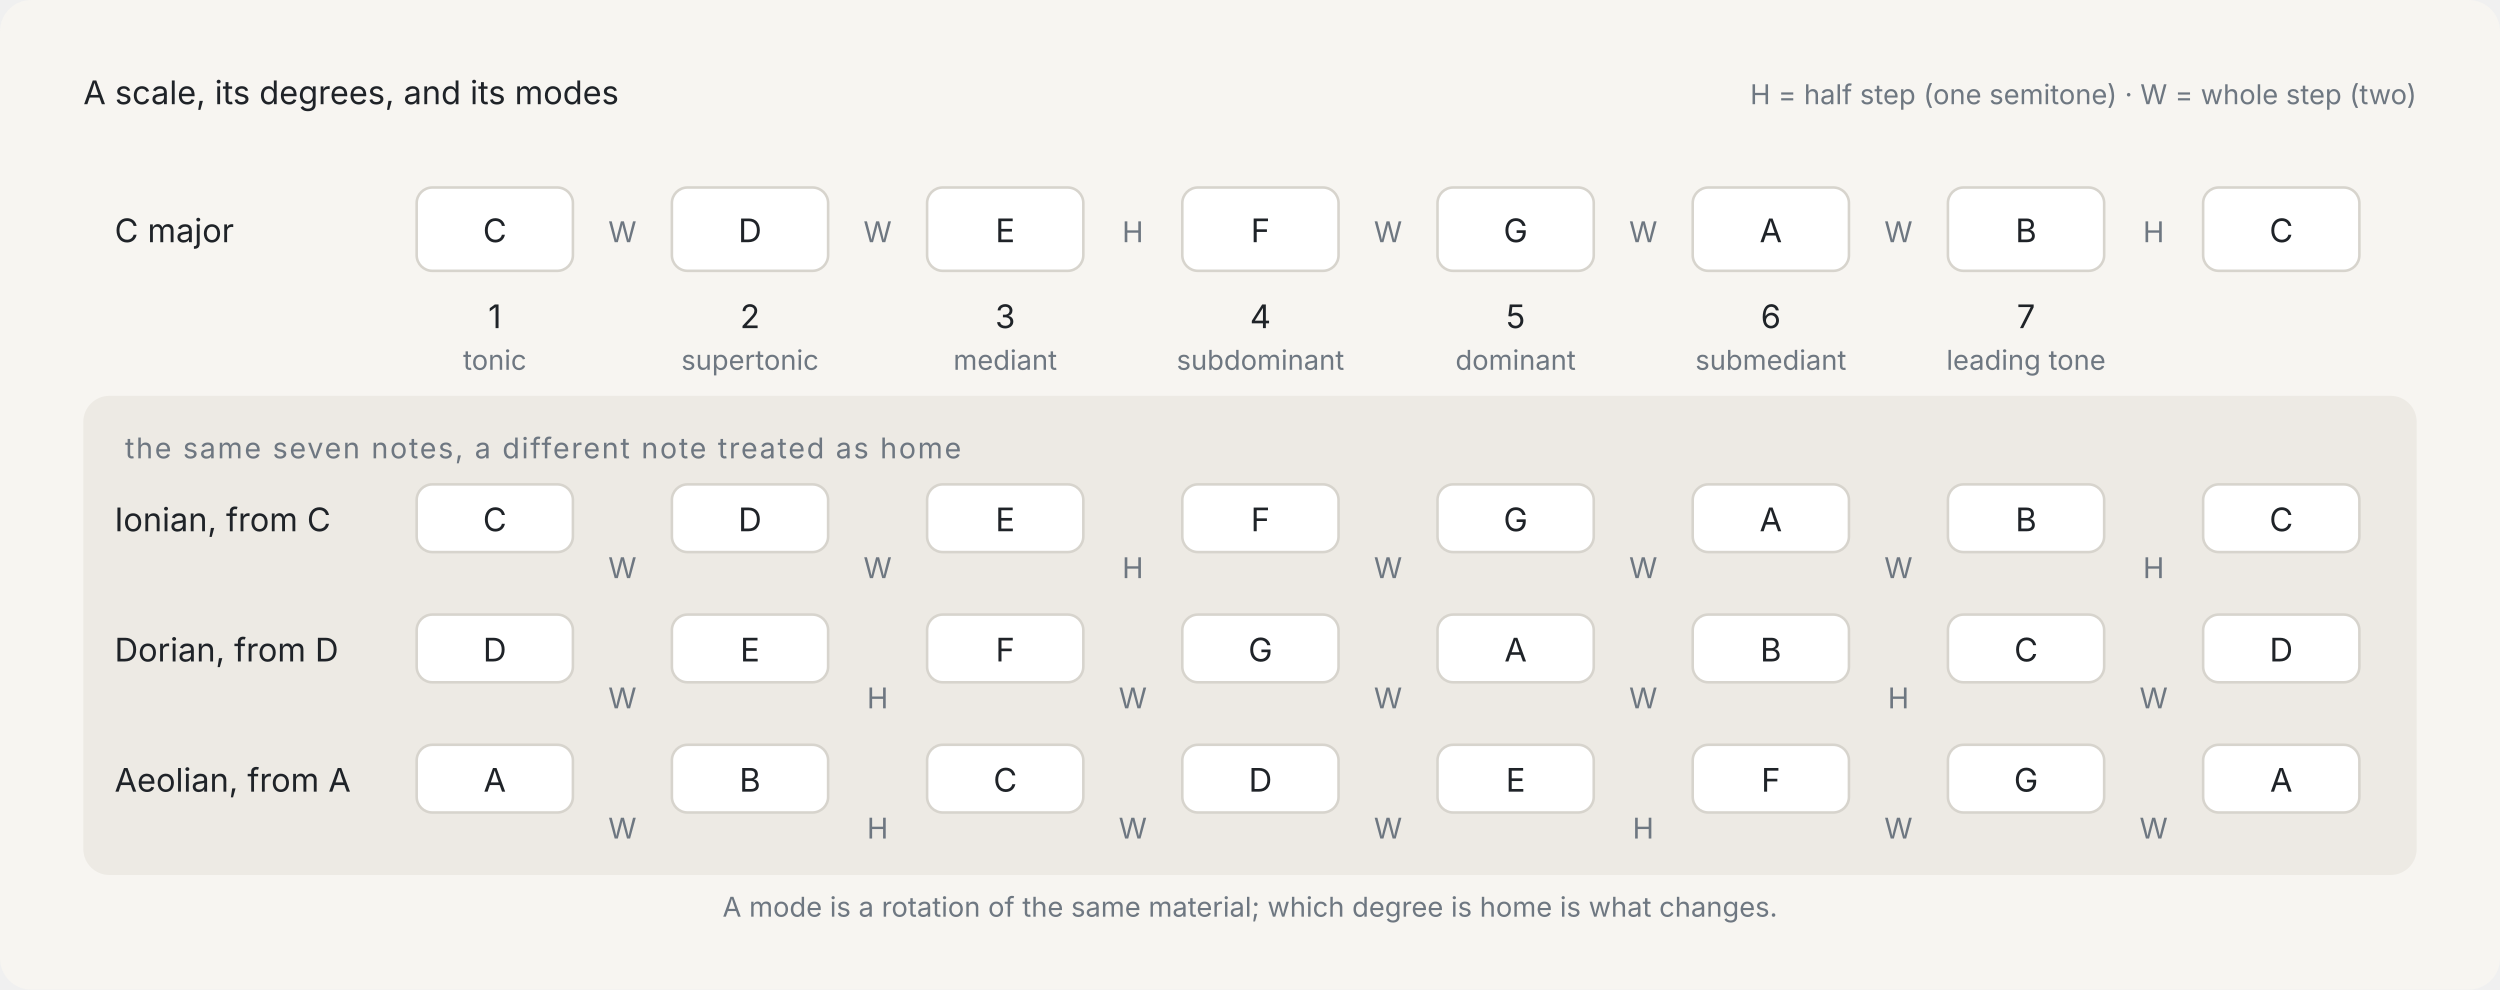
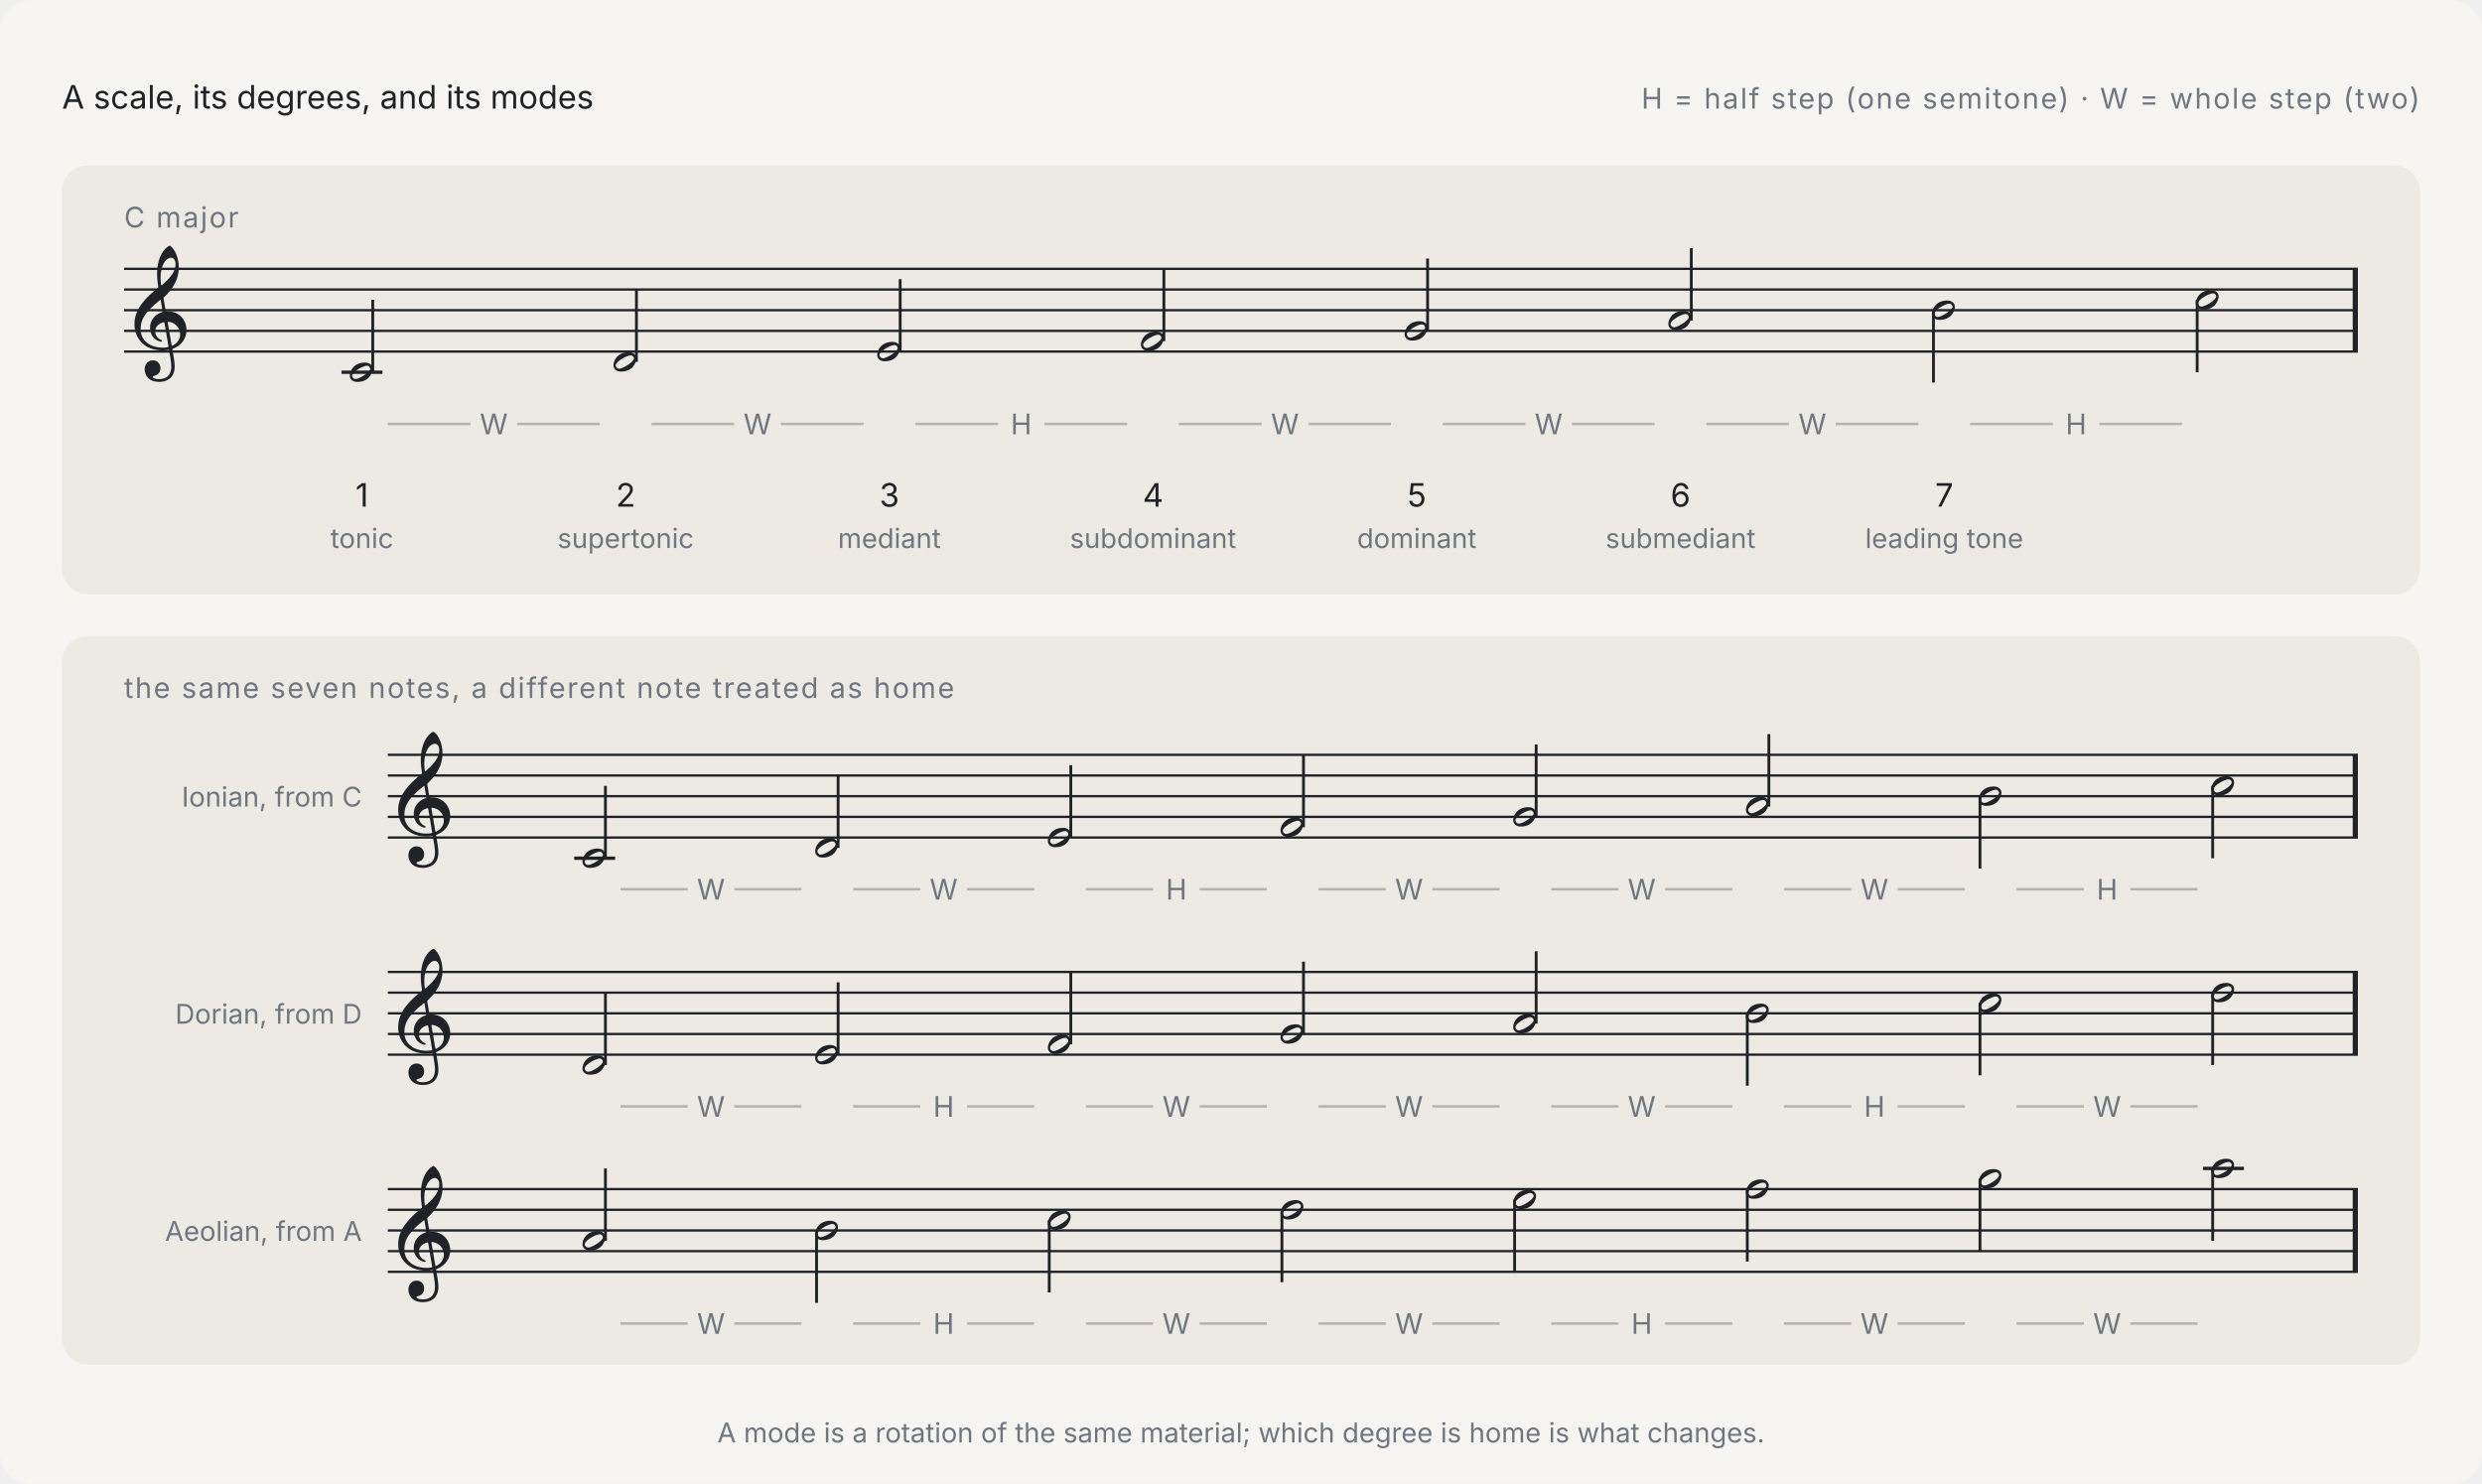
- <svg xmlns="http://www.w3.org/2000/svg" viewBox="0 0 960 380" width="960" height="380" role="img" aria-labelledby="ttl dsc">
+ <svg xmlns="http://www.w3.org/2000/svg" viewBox="0 0 960 574" width="960" height="574" role="img" aria-labelledby="ttl dsc">
  <style>
    .bg    { fill:#f7f5f1 }
    .grp   { fill:#edeae4 }
    .chip  { fill:#ffffff; stroke:#d7d4cd }
    .card  { fill:#ffffff; stroke:#8a6a1f }
    .alt   { fill:#ffffff; stroke:#3f6b8a }
-     .seam  { fill:none; stroke:#b8b4ac; stroke-dasharray:6 5 }
    .rule  { fill:none; stroke:#b8b4ac; stroke-width:1 }
    .ln    { fill:none; stroke:#8a6a1f; stroke-width:1.4 }
    .ln2   { fill:none; stroke:#3f6b8a; stroke-width:1.4 }
    .ah    { fill:#8a6a1f }
    .ah2   { fill:#3f6b8a }
-     .fill1 { fill:#8a6a1f; opacity:.16 }
-     .fill2 { fill:#3f6b8a; opacity:.16 }
    .warn  { fill:none; stroke:#a3401f; stroke-width:1.6 }
    .warnt { fill:#a3401f }
+     .staff { fill:none; stroke:#1f2328; stroke-width:.9 }
+     .bar   { fill:none; stroke:#1f2328; stroke-width:1.2 }
+     .ledger{ fill:none; stroke:#1f2328; stroke-width:1.3 }
+     .stem  { fill:none; stroke:#1f2328; stroke-width:1.1 }
+     .glyph { fill:#1f2328 }
+     .mark  { fill:#a3401f; stroke:none }
+     .markl { fill:none; stroke:#a3401f; stroke-width:1.1 }
    text   { font-family:Inter,"Helvetica Neue","Hiragino Sans","Noto Sans JP",Arial,sans-serif; fill:#1f2328 }
    .h     { font-size:12.5px }
    .lbl   { font-size:11px; fill:#6e7781; letter-spacing:.06em }
    .s     { font-size:10.5px; fill:#6e7781 }
+     .sym   { font-size:12.5px; fill:#8a6a1f }
+     .rn    { font-size:13px }
    .mono  { font-family:ui-monospace,SFMono-Regular,Menlo,Consolas,monospace; font-size:10.5px; fill:#8a6a1f }
    @media (prefers-color-scheme: dark) {
      .bg{fill:#0d1117} .grp{fill:#12171d}
      .chip{fill:#161b22;stroke:#30363d} .card{fill:#161b22;stroke:#d9b45c} .alt{fill:#161b22;stroke:#7fb3d5}
-       .seam{stroke:#484f58} .rule{stroke:#484f58}
+       .rule{stroke:#484f58}
      .ln{stroke:#d9b45c} .ln2{stroke:#7fb3d5} .ah{fill:#d9b45c} .ah2{fill:#7fb3d5}
-       .fill1{fill:#d9b45c} .fill2{fill:#7fb3d5}
-       .warn{stroke:#e08a68} .warnt{fill:#e08a68} .mono{fill:#d9b45c}
-       text{fill:#e6edf3} .lbl{fill:#8b949e} .s{fill:#8b949e}
+       .warn{stroke:#e08a68} .warnt{fill:#e08a68} .mark{fill:#e08a68} .markl{stroke:#e08a68}
+       .staff{stroke:#e6edf3} .bar{stroke:#e6edf3} .ledger{stroke:#e6edf3}
+       .stem{stroke:#e6edf3} .glyph{fill:#e6edf3}
+       text{fill:#e6edf3} .lbl{fill:#8b949e} .s{fill:#8b949e} .sym{fill:#d9b45c} .mono{fill:#d9b45c}
    }
  </style>
  <defs>
+     <path id="gClef" d="M361 262C364 243 364 244 346 238C258 208 201 129 201 44C201 -46 248 -110 316 -133C324 -136 336 -139 343 -139C351 -139 355 -134 355 -128C355 -121 347 -118 340 -115C298 -97 268 -54 268 -8C268 49 307 92 368 109C384 113 386 112 388 101L438 -197C440 -208 439 -208 424 -211C408 -214 388 -216 368 -216C193 -216 80 -119 80 20C80 79 90 158 173 252C233 319 279 356 326 394C336 402 338 401 340 390ZM470 943C503 943 530 916 530 861C530 750 435 660 356 591C349 585 345 586 343 599C339 625 337 659 337 691C337 847 409 943 470 943ZM430 103C428 115 429 118 441 117C522 110 589 42 589 -46C589 -109 551 -160 495 -188C483 -194 481 -194 479 -182ZM376 415C374 427 376 428 382 434C490 535 572 662 572 815C572 902 548 988 507 1048C492 1070 466 1098 455 1098C441 1098 410 1072 390 1050C316 968 292 843 292 739C292 681 299 616 306 575C308 563 309 561 297 551C153 432 0 289 0 87C0 -87 119 -252 364 -252C387 -252 413 -250 433 -246C444 -244 446 -243 448 -255C460 -322 475 -409 475 -456C475 -604 375 -622 316 -622C262 -622 236 -606 236 -593C236 -586 245 -583 268 -576C299 -567 335 -540 335 -482C335 -427 300 -380 239 -380C172 -380 132 -433 132 -495C132 -560 171 -658 322 -658C389 -658 519 -628 519 -458C519 -401 501 -306 490 -244C488 -232 489 -233 503 -227C604 -187 671 -102 671 11C671 139 577 252 430 252C404 252 404 252 401 270Z" />
+     <path id="noteheadHalf" d="M75 -87C54 -87 42 -76 35 -64C32 -58 29 -51 29 -44C29 5 174 84 221 84C240 84 251 75 258 63C261 57 264 51 264 44C264 1 123 -87 75 -87ZM97 -125C262 -125 295 9 295 42C295 93 254 125 196 125C47 125 0 10 0 -42C0 -95 42 -125 97 -125Z" />
    <marker id="a" markerUnits="userSpaceOnUse" markerWidth="9" markerHeight="9" refX="8" refY="4.5" orient="auto">
      <path class="ah" d="M0,0 L9,4.5 L0,9 z" />
    </marker>
    <marker id="b" markerUnits="userSpaceOnUse" markerWidth="9" markerHeight="9" refX="8" refY="4.5" orient="auto">
      <path class="ah2" d="M0,0 L9,4.5 L0,9 z" />
    </marker>
+     <marker id="w" markerUnits="userSpaceOnUse" markerWidth="9" markerHeight="9" refX="8" refY="4.5" orient="auto">
+       <path class="mark" d="M0,0 L9,4.5 L0,9 z" />
+     </marker>
  </defs>
-   <rect class="bg" x="0" y="0" width="960" height="380" rx="12" />
-   <text class="h" x="32" y="40">A scale, its degrees, and its modes</text>
-   <text class="s" x="928" y="40" text-anchor="end">H = half step (one semitone) · W = whole step (two)</text>
-   <text class="h" x="44" y="93">C major</text>
-   <rect class="chip" x="160" y="72" width="60" height="32" rx="6" />
-   <text class="h" x="190" y="93" text-anchor="middle">C</text>
-   <rect class="chip" x="258" y="72" width="60" height="32" rx="6" />
-   <text class="h" x="288" y="93" text-anchor="middle">D</text>
-   <rect class="chip" x="356" y="72" width="60" height="32" rx="6" />
-   <text class="h" x="386" y="93" text-anchor="middle">E</text>
-   <rect class="chip" x="454" y="72" width="60" height="32" rx="6" />
-   <text class="h" x="484" y="93" text-anchor="middle">F</text>
-   <rect class="chip" x="552" y="72" width="60" height="32" rx="6" />
-   <text class="h" x="582" y="93" text-anchor="middle">G</text>
-   <rect class="chip" x="650" y="72" width="60" height="32" rx="6" />
-   <text class="h" x="680" y="93" text-anchor="middle">A</text>
-   <rect class="chip" x="748" y="72" width="60" height="32" rx="6" />
-   <text class="h" x="778" y="93" text-anchor="middle">B</text>
-   <rect class="chip" x="846" y="72" width="60" height="32" rx="6" />
-   <text class="h" x="876" y="93" text-anchor="middle">C</text>
-   <text class="lbl" x="239" y="93" text-anchor="middle">W</text>
-   <text class="lbl" x="337" y="93" text-anchor="middle">W</text>
-   <text class="lbl" x="435" y="93" text-anchor="middle">H</text>
-   <text class="lbl" x="533" y="93" text-anchor="middle">W</text>
-   <text class="lbl" x="631" y="93" text-anchor="middle">W</text>
-   <text class="lbl" x="729" y="93" text-anchor="middle">W</text>
-   <text class="lbl" x="827" y="93" text-anchor="middle">H</text>
-   <text class="h" x="190" y="126" text-anchor="middle">1</text>
-   <text class="s" x="190" y="142" text-anchor="middle">tonic</text>
-   <text class="h" x="288" y="126" text-anchor="middle">2</text>
-   <text class="s" x="288" y="142" text-anchor="middle">supertonic</text>
-   <text class="h" x="386" y="126" text-anchor="middle">3</text>
-   <text class="s" x="386" y="142" text-anchor="middle">mediant</text>
-   <text class="h" x="484" y="126" text-anchor="middle">4</text>
-   <text class="s" x="484" y="142" text-anchor="middle">subdominant</text>
-   <text class="h" x="582" y="126" text-anchor="middle">5</text>
-   <text class="s" x="582" y="142" text-anchor="middle">dominant</text>
-   <text class="h" x="680" y="126" text-anchor="middle">6</text>
-   <text class="s" x="680" y="142" text-anchor="middle">submediant</text>
-   <text class="h" x="778" y="126" text-anchor="middle">7</text>
-   <text class="s" x="778" y="142" text-anchor="middle">leading tone</text>
-   <rect class="grp" x="32" y="152" width="896" height="184" rx="10" />
-   <text class="lbl" x="48" y="176">the same seven notes, a different note treated as home</text>
-   <text class="h" x="44" y="204">Ionian, from C</text>
-   <rect class="chip" x="160" y="186" width="60" height="26" rx="6" />
-   <text class="h" x="190" y="204" text-anchor="middle">C</text>
-   <rect class="chip" x="258" y="186" width="60" height="26" rx="6" />
-   <text class="h" x="288" y="204" text-anchor="middle">D</text>
-   <rect class="chip" x="356" y="186" width="60" height="26" rx="6" />
-   <text class="h" x="386" y="204" text-anchor="middle">E</text>
-   <rect class="chip" x="454" y="186" width="60" height="26" rx="6" />
-   <text class="h" x="484" y="204" text-anchor="middle">F</text>
-   <rect class="chip" x="552" y="186" width="60" height="26" rx="6" />
-   <text class="h" x="582" y="204" text-anchor="middle">G</text>
-   <rect class="chip" x="650" y="186" width="60" height="26" rx="6" />
-   <text class="h" x="680" y="204" text-anchor="middle">A</text>
-   <rect class="chip" x="748" y="186" width="60" height="26" rx="6" />
-   <text class="h" x="778" y="204" text-anchor="middle">B</text>
-   <rect class="chip" x="846" y="186" width="60" height="26" rx="6" />
-   <text class="h" x="876" y="204" text-anchor="middle">C</text>
-   <text class="lbl" x="239" y="222" text-anchor="middle">W</text>
-   <text class="lbl" x="337" y="222" text-anchor="middle">W</text>
-   <text class="lbl" x="435" y="222" text-anchor="middle">H</text>
-   <text class="lbl" x="533" y="222" text-anchor="middle">W</text>
-   <text class="lbl" x="631" y="222" text-anchor="middle">W</text>
-   <text class="lbl" x="729" y="222" text-anchor="middle">W</text>
-   <text class="lbl" x="827" y="222" text-anchor="middle">H</text>
-   <text class="h" x="44" y="254">Dorian, from D</text>
-   <rect class="chip" x="160" y="236" width="60" height="26" rx="6" />
-   <text class="h" x="190" y="254" text-anchor="middle">D</text>
-   <rect class="chip" x="258" y="236" width="60" height="26" rx="6" />
-   <text class="h" x="288" y="254" text-anchor="middle">E</text>
-   <rect class="chip" x="356" y="236" width="60" height="26" rx="6" />
-   <text class="h" x="386" y="254" text-anchor="middle">F</text>
-   <rect class="chip" x="454" y="236" width="60" height="26" rx="6" />
-   <text class="h" x="484" y="254" text-anchor="middle">G</text>
-   <rect class="chip" x="552" y="236" width="60" height="26" rx="6" />
-   <text class="h" x="582" y="254" text-anchor="middle">A</text>
-   <rect class="chip" x="650" y="236" width="60" height="26" rx="6" />
-   <text class="h" x="680" y="254" text-anchor="middle">B</text>
-   <rect class="chip" x="748" y="236" width="60" height="26" rx="6" />
-   <text class="h" x="778" y="254" text-anchor="middle">C</text>
-   <rect class="chip" x="846" y="236" width="60" height="26" rx="6" />
-   <text class="h" x="876" y="254" text-anchor="middle">D</text>
-   <text class="lbl" x="239" y="272" text-anchor="middle">W</text>
-   <text class="lbl" x="337" y="272" text-anchor="middle">H</text>
-   <text class="lbl" x="435" y="272" text-anchor="middle">W</text>
-   <text class="lbl" x="533" y="272" text-anchor="middle">W</text>
-   <text class="lbl" x="631" y="272" text-anchor="middle">W</text>
-   <text class="lbl" x="729" y="272" text-anchor="middle">H</text>
-   <text class="lbl" x="827" y="272" text-anchor="middle">W</text>
-   <text class="h" x="44" y="304">Aeolian, from A</text>
-   <rect class="chip" x="160" y="286" width="60" height="26" rx="6" />
-   <text class="h" x="190" y="304" text-anchor="middle">A</text>
-   <rect class="chip" x="258" y="286" width="60" height="26" rx="6" />
-   <text class="h" x="288" y="304" text-anchor="middle">B</text>
-   <rect class="chip" x="356" y="286" width="60" height="26" rx="6" />
-   <text class="h" x="386" y="304" text-anchor="middle">C</text>
-   <rect class="chip" x="454" y="286" width="60" height="26" rx="6" />
-   <text class="h" x="484" y="304" text-anchor="middle">D</text>
-   <rect class="chip" x="552" y="286" width="60" height="26" rx="6" />
-   <text class="h" x="582" y="304" text-anchor="middle">E</text>
-   <rect class="chip" x="650" y="286" width="60" height="26" rx="6" />
-   <text class="h" x="680" y="304" text-anchor="middle">F</text>
-   <rect class="chip" x="748" y="286" width="60" height="26" rx="6" />
-   <text class="h" x="778" y="304" text-anchor="middle">G</text>
-   <rect class="chip" x="846" y="286" width="60" height="26" rx="6" />
-   <text class="h" x="876" y="304" text-anchor="middle">A</text>
-   <text class="lbl" x="239" y="322" text-anchor="middle">W</text>
-   <text class="lbl" x="337" y="322" text-anchor="middle">H</text>
-   <text class="lbl" x="435" y="322" text-anchor="middle">W</text>
-   <text class="lbl" x="533" y="322" text-anchor="middle">W</text>
-   <text class="lbl" x="631" y="322" text-anchor="middle">H</text>
-   <text class="lbl" x="729" y="322" text-anchor="middle">W</text>
-   <text class="lbl" x="827" y="322" text-anchor="middle">W</text>
-   <text class="s" x="480" y="352" text-anchor="middle">A mode is a rotation of the same material; which degree is home is what changes.</text>
+   <rect class="bg" x="0" y="0" width="960" height="574" rx="12" />
+   <text class="h" x="24" y="42">A scale, its degrees, and its modes</text>
+   <text class="lbl" x="936" y="42" text-anchor="end">H = half step (one semitone) · W = whole step (two)</text>
+   <rect class="grp" x="24" y="64" width="912" height="166" rx="10" />
+   <text class="lbl" x="48" y="88">C major</text>
+   <g class="glyph">
+     <path class="staff" d="M48 104H912M48 112H912M48 120H912M48 128H912M48 136H912" />
+     <use href="#gClef" transform="translate(52 128) scale(0.03 -0.03)" />
+     <path class="bar" style="stroke-width:2" d="M911 104V136" />
+     <use href="#noteheadHalf" transform="translate(135.28 144) scale(0.03 -0.03)" />
+     <path class="ledger" d="M132.08 144h15.84" />
+     <path class="stem" d="M144.17 144V116" />
+     <use href="#noteheadHalf" transform="translate(237.28 140) scale(0.03 -0.03)" />
+     <path class="stem" d="M246.17 140V112" />
+     <use href="#noteheadHalf" transform="translate(339.28 136) scale(0.03 -0.03)" />
+     <path class="stem" d="M348.17 136V108" />
+     <use href="#noteheadHalf" transform="translate(441.28 132) scale(0.03 -0.03)" />
+     <path class="stem" d="M450.17 132V104" />
+     <use href="#noteheadHalf" transform="translate(543.28 128) scale(0.03 -0.03)" />
+     <path class="stem" d="M552.17 128V100" />
+     <use href="#noteheadHalf" transform="translate(645.28 124) scale(0.03 -0.03)" />
+     <path class="stem" d="M654.17 124V96" />
+     <use href="#noteheadHalf" transform="translate(747.28 120) scale(0.03 -0.03)" />
+     <path class="stem" d="M747.83 120V148" />
+     <use href="#noteheadHalf" transform="translate(849.28 116) scale(0.03 -0.03)" />
+     <path class="stem" d="M849.83 116V144" />
+   </g>
+   <path class="rule" d="M150 164H182M200 164H232" />
+   <text class="lbl" x="191" y="168" text-anchor="middle">W</text>
+   <path class="rule" d="M252 164H284M302 164H334" />
+   <text class="lbl" x="293" y="168" text-anchor="middle">W</text>
+   <path class="rule" d="M354 164H386M404 164H436" />
+   <text class="lbl" x="395" y="168" text-anchor="middle">H</text>
+   <path class="rule" d="M456 164H488M506 164H538" />
+   <text class="lbl" x="497" y="168" text-anchor="middle">W</text>
+   <path class="rule" d="M558 164H590M608 164H640" />
+   <text class="lbl" x="599" y="168" text-anchor="middle">W</text>
+   <path class="rule" d="M660 164H692M710 164H742" />
+   <text class="lbl" x="701" y="168" text-anchor="middle">W</text>
+   <path class="rule" d="M762 164H794M812 164H844" />
+   <text class="lbl" x="803" y="168" text-anchor="middle">H</text>
+   <text class="h" x="140" y="196" text-anchor="middle">1</text>
+   <text class="s" x="140" y="212" text-anchor="middle">tonic</text>
+   <text class="h" x="242" y="196" text-anchor="middle">2</text>
+   <text class="s" x="242" y="212" text-anchor="middle">supertonic</text>
+   <text class="h" x="344" y="196" text-anchor="middle">3</text>
+   <text class="s" x="344" y="212" text-anchor="middle">mediant</text>
+   <text class="h" x="446" y="196" text-anchor="middle">4</text>
+   <text class="s" x="446" y="212" text-anchor="middle">subdominant</text>
+   <text class="h" x="548" y="196" text-anchor="middle">5</text>
+   <text class="s" x="548" y="212" text-anchor="middle">dominant</text>
+   <text class="h" x="650" y="196" text-anchor="middle">6</text>
+   <text class="s" x="650" y="212" text-anchor="middle">submediant</text>
+   <text class="h" x="752" y="196" text-anchor="middle">7</text>
+   <text class="s" x="752" y="212" text-anchor="middle">leading tone</text>
+   <rect class="grp" x="24" y="246" width="912" height="282" rx="10" />
+   <text class="lbl" x="48" y="270">the same seven notes, a different note treated as home</text>
+   <text class="s" x="140" y="312" text-anchor="end">Ionian, from C</text>
+   <g class="glyph">
+     <path class="staff" d="M150 292H912M150 300H912M150 308H912M150 316H912M150 324H912" />
+     <use href="#gClef" transform="translate(154 316) scale(0.03 -0.03)" />
+     <path class="bar" style="stroke-width:2" d="M911 292V324" />
+     <use href="#noteheadHalf" transform="translate(225.28 332) scale(0.03 -0.03)" />
+     <path class="ledger" d="M222.08 332h15.84" />
+     <path class="stem" d="M234.17 332V304" />
+     <use href="#noteheadHalf" transform="translate(315.28 328) scale(0.03 -0.03)" />
+     <path class="stem" d="M324.17 328V300" />
+     <use href="#noteheadHalf" transform="translate(405.28 324) scale(0.03 -0.03)" />
+     <path class="stem" d="M414.17 324V296" />
+     <use href="#noteheadHalf" transform="translate(495.28 320) scale(0.03 -0.03)" />
+     <path class="stem" d="M504.17 320V292" />
+     <use href="#noteheadHalf" transform="translate(585.28 316) scale(0.03 -0.03)" />
+     <path class="stem" d="M594.17 316V288" />
+     <use href="#noteheadHalf" transform="translate(675.28 312) scale(0.03 -0.03)" />
+     <path class="stem" d="M684.17 312V284" />
+     <use href="#noteheadHalf" transform="translate(765.28 308) scale(0.03 -0.03)" />
+     <path class="stem" d="M765.83 308V336" />
+     <use href="#noteheadHalf" transform="translate(855.28 304) scale(0.03 -0.03)" />
+     <path class="stem" d="M855.83 304V332" />
+   </g>
+   <path class="rule" d="M240 344H266M284 344H310" />
+   <text class="lbl" x="275" y="348" text-anchor="middle">W</text>
+   <path class="rule" d="M330 344H356M374 344H400" />
+   <text class="lbl" x="365" y="348" text-anchor="middle">W</text>
+   <path class="rule" d="M420 344H446M464 344H490" />
+   <text class="lbl" x="455" y="348" text-anchor="middle">H</text>
+   <path class="rule" d="M510 344H536M554 344H580" />
+   <text class="lbl" x="545" y="348" text-anchor="middle">W</text>
+   <path class="rule" d="M600 344H626M644 344H670" />
+   <text class="lbl" x="635" y="348" text-anchor="middle">W</text>
+   <path class="rule" d="M690 344H716M734 344H760" />
+   <text class="lbl" x="725" y="348" text-anchor="middle">W</text>
+   <path class="rule" d="M780 344H806M824 344H850" />
+   <text class="lbl" x="815" y="348" text-anchor="middle">H</text>
+   <text class="s" x="140" y="396" text-anchor="end">Dorian, from D</text>
+   <g class="glyph">
+     <path class="staff" d="M150 376H912M150 384H912M150 392H912M150 400H912M150 408H912" />
+     <use href="#gClef" transform="translate(154 400) scale(0.03 -0.03)" />
+     <path class="bar" style="stroke-width:2" d="M911 376V408" />
+     <use href="#noteheadHalf" transform="translate(225.28 412) scale(0.03 -0.03)" />
+     <path class="stem" d="M234.17 412V384" />
+     <use href="#noteheadHalf" transform="translate(315.28 408) scale(0.03 -0.03)" />
+     <path class="stem" d="M324.17 408V380" />
+     <use href="#noteheadHalf" transform="translate(405.28 404) scale(0.03 -0.03)" />
+     <path class="stem" d="M414.17 404V376" />
+     <use href="#noteheadHalf" transform="translate(495.28 400) scale(0.03 -0.03)" />
+     <path class="stem" d="M504.17 400V372" />
+     <use href="#noteheadHalf" transform="translate(585.28 396) scale(0.03 -0.03)" />
+     <path class="stem" d="M594.17 396V368" />
+     <use href="#noteheadHalf" transform="translate(675.28 392) scale(0.03 -0.03)" />
+     <path class="stem" d="M675.83 392V420" />
+     <use href="#noteheadHalf" transform="translate(765.28 388) scale(0.03 -0.03)" />
+     <path class="stem" d="M765.83 388V416" />
+     <use href="#noteheadHalf" transform="translate(855.28 384) scale(0.03 -0.03)" />
+     <path class="stem" d="M855.83 384V412" />
+   </g>
+   <path class="rule" d="M240 428H266M284 428H310" />
+   <text class="lbl" x="275" y="432" text-anchor="middle">W</text>
+   <path class="rule" d="M330 428H356M374 428H400" />
+   <text class="lbl" x="365" y="432" text-anchor="middle">H</text>
+   <path class="rule" d="M420 428H446M464 428H490" />
+   <text class="lbl" x="455" y="432" text-anchor="middle">W</text>
+   <path class="rule" d="M510 428H536M554 428H580" />
+   <text class="lbl" x="545" y="432" text-anchor="middle">W</text>
+   <path class="rule" d="M600 428H626M644 428H670" />
+   <text class="lbl" x="635" y="432" text-anchor="middle">W</text>
+   <path class="rule" d="M690 428H716M734 428H760" />
+   <text class="lbl" x="725" y="432" text-anchor="middle">H</text>
+   <path class="rule" d="M780 428H806M824 428H850" />
+   <text class="lbl" x="815" y="432" text-anchor="middle">W</text>
+   <text class="s" x="140" y="480" text-anchor="end">Aeolian, from A</text>
+   <g class="glyph">
+     <path class="staff" d="M150 460H912M150 468H912M150 476H912M150 484H912M150 492H912" />
+     <use href="#gClef" transform="translate(154 484) scale(0.03 -0.03)" />
+     <path class="bar" style="stroke-width:2" d="M911 460V492" />
+     <use href="#noteheadHalf" transform="translate(225.28 480) scale(0.03 -0.03)" />
+     <path class="stem" d="M234.17 480V452" />
+     <use href="#noteheadHalf" transform="translate(315.28 476) scale(0.03 -0.03)" />
+     <path class="stem" d="M315.83 476V504" />
+     <use href="#noteheadHalf" transform="translate(405.28 472) scale(0.03 -0.03)" />
+     <path class="stem" d="M405.83 472V500" />
+     <use href="#noteheadHalf" transform="translate(495.28 468) scale(0.03 -0.03)" />
+     <path class="stem" d="M495.83 468V496" />
+     <use href="#noteheadHalf" transform="translate(585.28 464) scale(0.03 -0.03)" />
+     <path class="stem" d="M585.83 464V492" />
+     <use href="#noteheadHalf" transform="translate(675.28 460) scale(0.03 -0.03)" />
+     <path class="stem" d="M675.83 460V488" />
+     <use href="#noteheadHalf" transform="translate(765.28 456) scale(0.03 -0.03)" />
+     <path class="stem" d="M765.83 456V484" />
+     <use href="#noteheadHalf" transform="translate(855.28 452) scale(0.03 -0.03)" />
+     <path class="ledger" d="M852.08 452h15.84" />
+     <path class="stem" d="M855.83 452V480" />
+   </g>
+   <path class="rule" d="M240 512H266M284 512H310" />
+   <text class="lbl" x="275" y="516" text-anchor="middle">W</text>
+   <path class="rule" d="M330 512H356M374 512H400" />
+   <text class="lbl" x="365" y="516" text-anchor="middle">H</text>
+   <path class="rule" d="M420 512H446M464 512H490" />
+   <text class="lbl" x="455" y="516" text-anchor="middle">W</text>
+   <path class="rule" d="M510 512H536M554 512H580" />
+   <text class="lbl" x="545" y="516" text-anchor="middle">W</text>
+   <path class="rule" d="M600 512H626M644 512H670" />
+   <text class="lbl" x="635" y="516" text-anchor="middle">H</text>
+   <path class="rule" d="M690 512H716M734 512H760" />
+   <text class="lbl" x="725" y="516" text-anchor="middle">W</text>
+   <path class="rule" d="M780 512H806M824 512H850" />
+   <text class="lbl" x="815" y="516" text-anchor="middle">W</text>
+   <text class="s" x="480" y="558" text-anchor="middle">A mode is a rotation of the same material; which degree is home is what changes.</text>
</svg>
